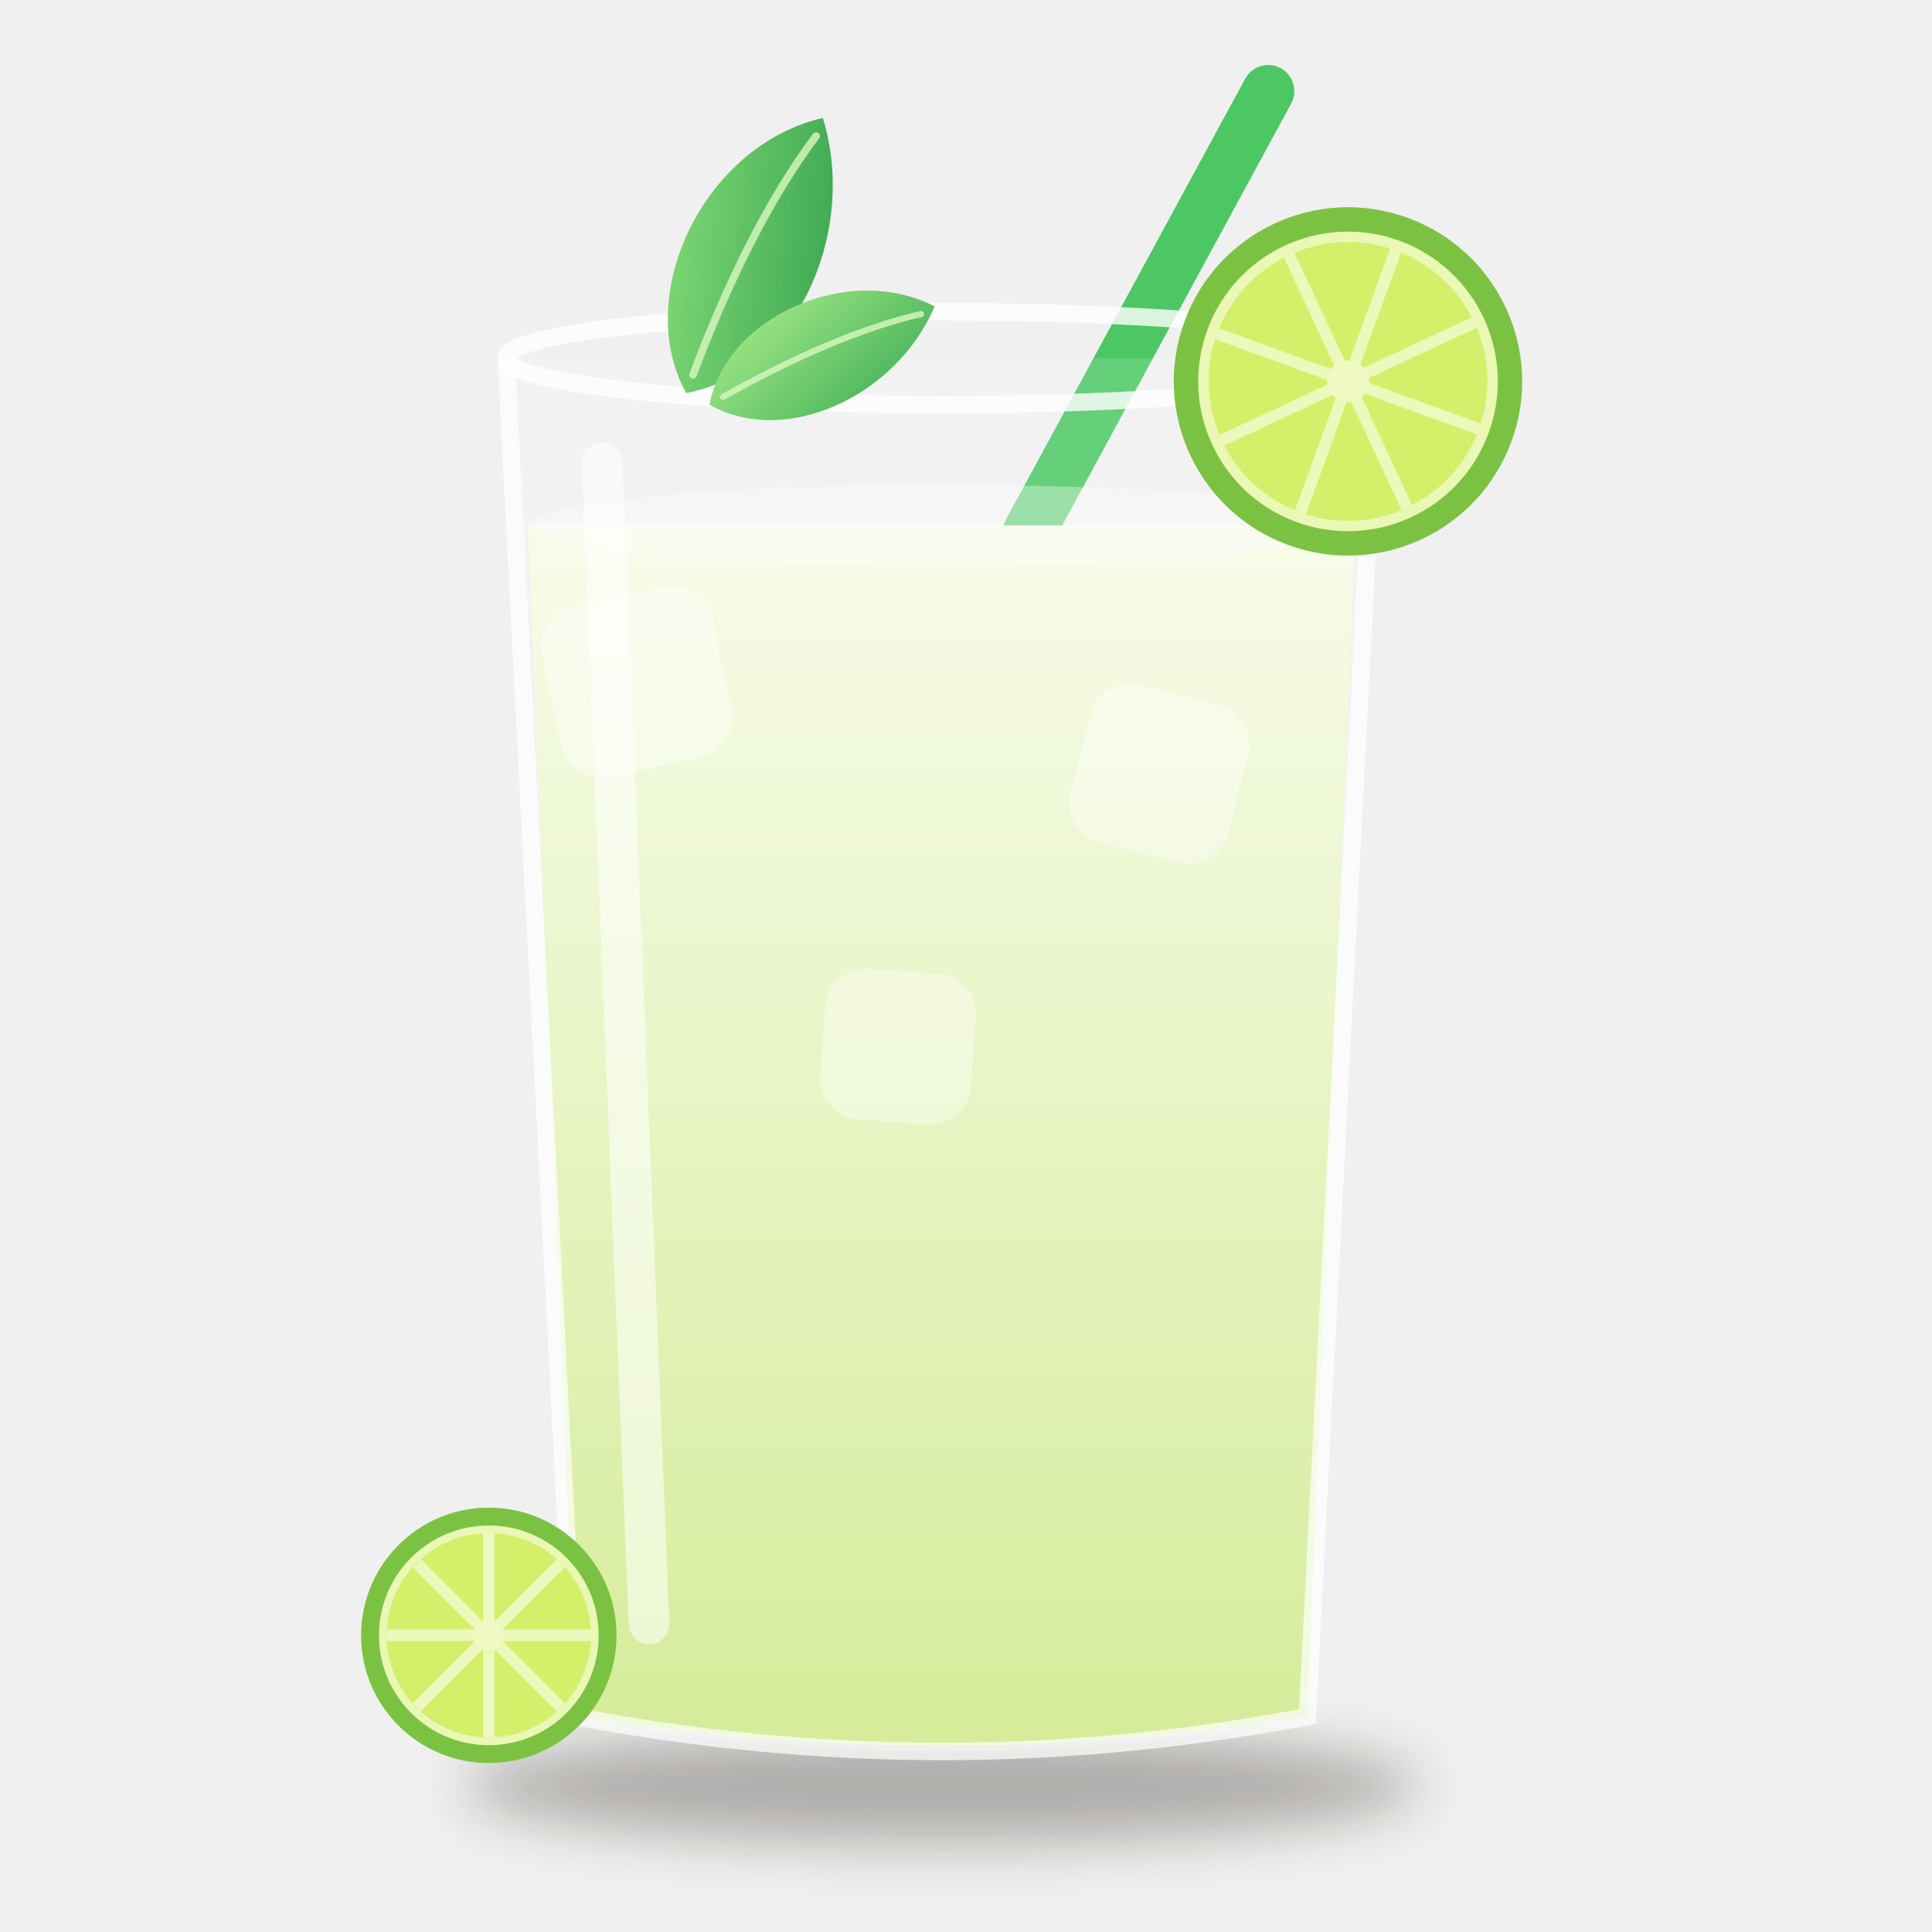
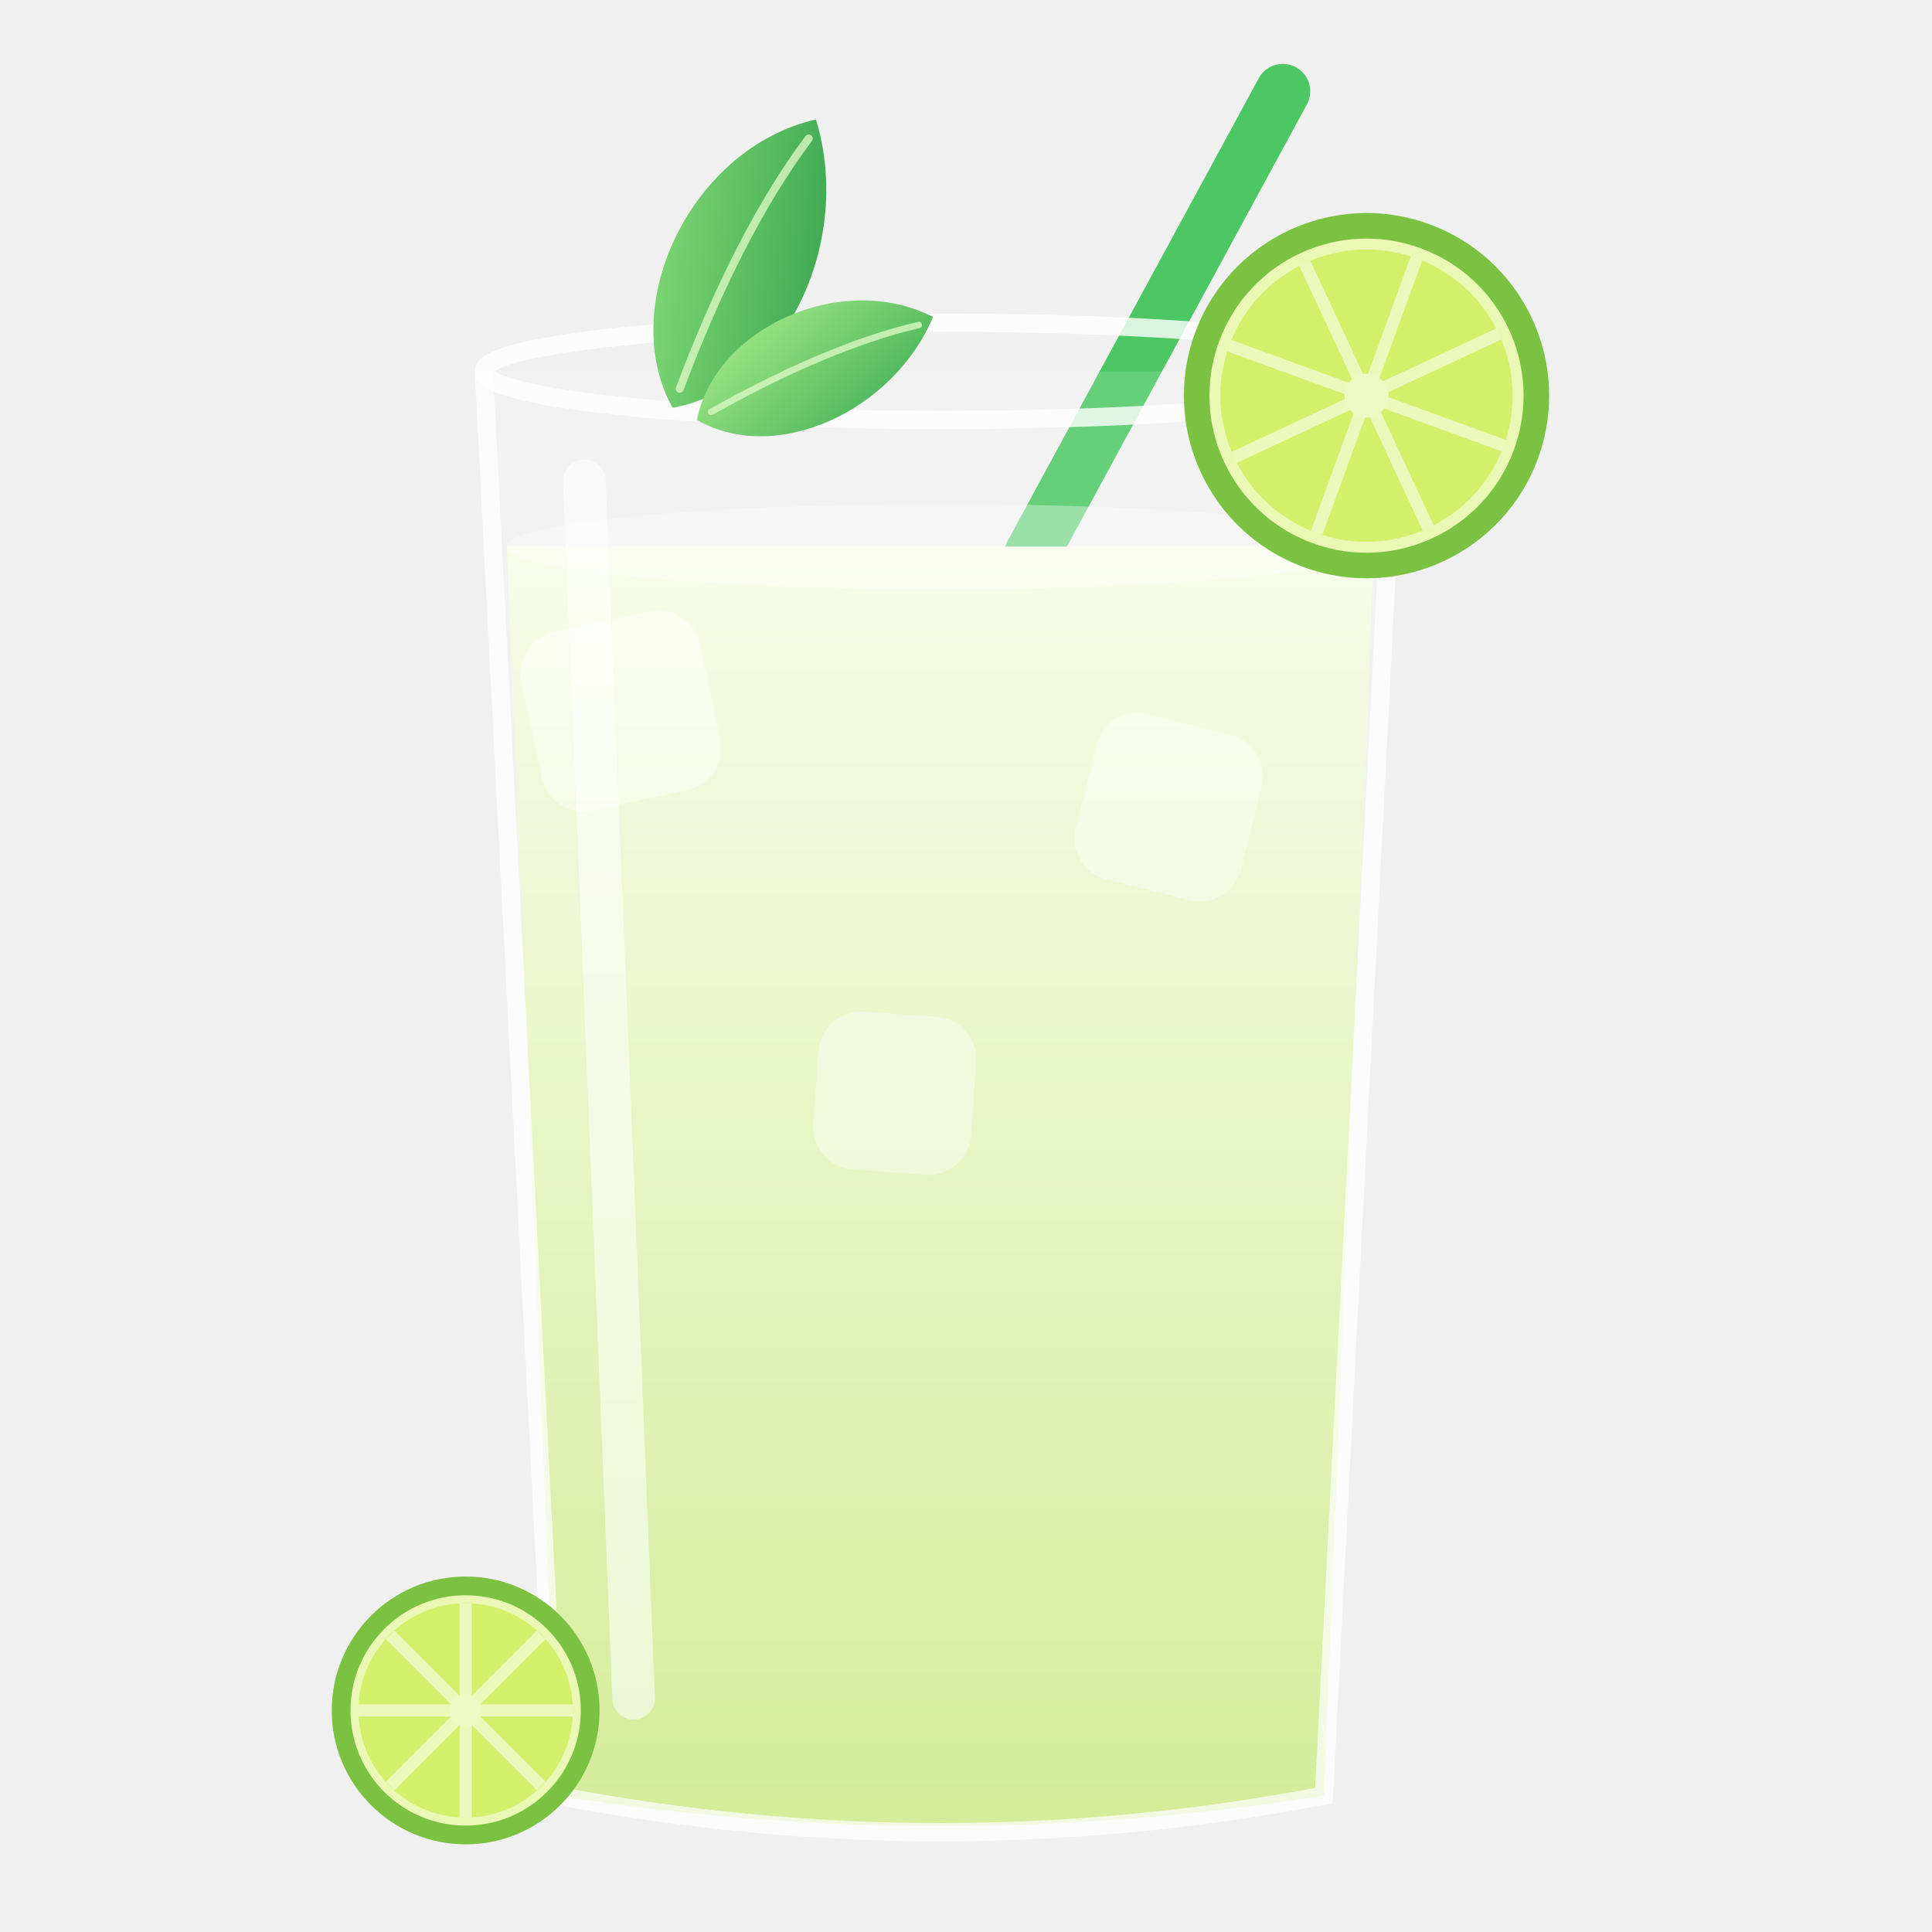
- <svg xmlns="http://www.w3.org/2000/svg" viewBox="37.8 38.3 332.8 332.8">
+ <svg xmlns="http://www.w3.org/2000/svg" viewBox="45.5 39.0 317.4 317.4">
  <defs>
-     <filter id="b93" x="-50%" y="-50%" width="200%" height="200%">
-       <feGaussianBlur stdDeviation="4.5" />
-     </filter>
-     <linearGradient id="g94" x1="0" y1="0" x2="0" y2="1">
+     <linearGradient id="g79" x1="0" y1="0" x2="0" y2="1">
      <stop offset="0" stop-color="#f6fbe6" stop-opacity="1" />
      <stop offset="1" stop-color="#cfe98a" stop-opacity="1" />
    </linearGradient>
-     <linearGradient id="g95" x1="0" y1="0" x2="1" y2="1">
+     <linearGradient id="g80" x1="0" y1="0" x2="1" y2="1">
      <stop offset="0" stop-color="#8be07a" stop-opacity="1" />
      <stop offset="1" stop-color="#2f9e4b" stop-opacity="1" />
    </linearGradient>
-     <linearGradient id="g96" x1="0" y1="0" x2="1" y2="1">
+     <linearGradient id="g81" x1="0" y1="0" x2="1" y2="1">
      <stop offset="0" stop-color="#a8ec8a" stop-opacity="1" />
      <stop offset="1" stop-color="#3fae55" stop-opacity="1" />
    </linearGradient>
  </defs>
-   <ellipse cx="200" cy="346" rx="82.5" ry="10" fill="#1a120b" opacity="0.3" filter="url(#b93)" />
  <path d="M215 130 L 256.25 54" stroke="#4cc764" stroke-width="9" stroke-linecap="round" />
-   <path d="M128.75 128.8 L 137 334 Q 200 344 263 334 L 271.25 128.8 Z" fill="url(#g94)" />
+   <path d="M128.75 128.8 L 137 334 Q 200 344 263 334 L 271.25 128.8 Z" fill="url(#g79)" />
  <rect x="132.5" y="140.8" width="30" height="30" rx="7" fill="#ffffff" opacity=".38" transform="rotate(-12 147.5 155.8)" />
  <rect x="223.5" y="157.6" width="28" height="28" rx="7" fill="#ffffff" opacity=".38" transform="rotate(14 237.5 171.6)" />
  <rect x="179.5" y="205.6" width="26" height="26" rx="7" fill="#ffffff" opacity=".38" transform="rotate(4 192.5 218.6)" />
  <ellipse cx="200" cy="128.8" rx="71.25" ry="7" fill="#ffffff" opacity=".35" />
  <path d="M125 100 L 137 334 Q 200 346 263 334 L 275 100" fill="#ffffff" fill-opacity=".14" stroke="#ffffff" stroke-opacity=".7" stroke-width="3" />
  <path d="M141.5 118 L 149.6 318" stroke="#fff" stroke-width="7" stroke-linecap="round" opacity=".55" />
  <ellipse cx="200" cy="100" rx="75" ry="8" fill="none" stroke="#fff" stroke-opacity=".8" stroke-width="3" />
  <g transform="translate(270 104) rotate(20)">
    <circle r="30" fill="#7cc242" />
    <circle r="25.8" fill="#eaf7b5" />
    <circle r="24" fill="#d4ef6a" />
    <path d="M0 0 L 24 0" stroke="#ecf8bc" stroke-width="2" />
    <path d="M0 0 L 17 17" stroke="#ecf8bc" stroke-width="2" />
    <path d="M0 0 L 0 24" stroke="#ecf8bc" stroke-width="2" />
    <path d="M0 0 L -17 17" stroke="#ecf8bc" stroke-width="2" />
    <path d="M0 0 L -24 0" stroke="#ecf8bc" stroke-width="2" />
    <path d="M0 0 L -17 -17" stroke="#ecf8bc" stroke-width="2" />
    <path d="M0 0 L 0 -24" stroke="#ecf8bc" stroke-width="2" />
    <path d="M0 0 L 17 -17" stroke="#ecf8bc" stroke-width="2" />
    <circle r="3.6" fill="#eef9c3" />
  </g>
  <g transform="translate(156 106) rotate(-60) scale(0.55)">
-     <path d="M0 0 C 18 -30 70 -34 96 -6 C 70 22 22 26 0 0 Z" fill="url(#g95)" />
+     <path d="M0 0 C 18 -30 70 -34 96 -6 C 70 22 22 26 0 0 Z" fill="url(#g80)" />
    <path d="M6 -1 C 36 -6 66 -8 90 -5" stroke="#d9f7c0" stroke-width="2.4" fill="none" stroke-linecap="round" opacity=".8" />
  </g>
  <g transform="translate(160 108) rotate(-20) scale(0.44)">
-     <path d="M0 0 C 18 -30 70 -34 96 -6 C 70 22 22 26 0 0 Z" fill="url(#g96)" />
+     <path d="M0 0 C 18 -30 70 -34 96 -6 C 70 22 22 26 0 0 Z" fill="url(#g81)" />
    <path d="M6 -1 C 36 -6 66 -8 90 -5" stroke="#d9f7c0" stroke-width="2.4" fill="none" stroke-linecap="round" opacity=".8" />
  </g>
  <g transform="translate(122 320) rotate(0)">
    <circle r="22" fill="#7cc242" />
    <circle r="18.92" fill="#eaf7b5" />
    <circle r="17.6" fill="#d4ef6a" />
    <path d="M0 0 L 17.6 0" stroke="#ecf8bc" stroke-width="2" />
    <path d="M0 0 L 12.4 12.4" stroke="#ecf8bc" stroke-width="2" />
    <path d="M0 0 L 0 17.6" stroke="#ecf8bc" stroke-width="2" />
    <path d="M0 0 L -12.4 12.4" stroke="#ecf8bc" stroke-width="2" />
    <path d="M0 0 L -17.6 0" stroke="#ecf8bc" stroke-width="2" />
    <path d="M0 0 L -12.4 -12.4" stroke="#ecf8bc" stroke-width="2" />
    <path d="M0 0 L 0 -17.6" stroke="#ecf8bc" stroke-width="2" />
    <path d="M0 0 L 12.4 -12.4" stroke="#ecf8bc" stroke-width="2" />
    <circle r="2.64" fill="#eef9c3" />
  </g>
</svg>
